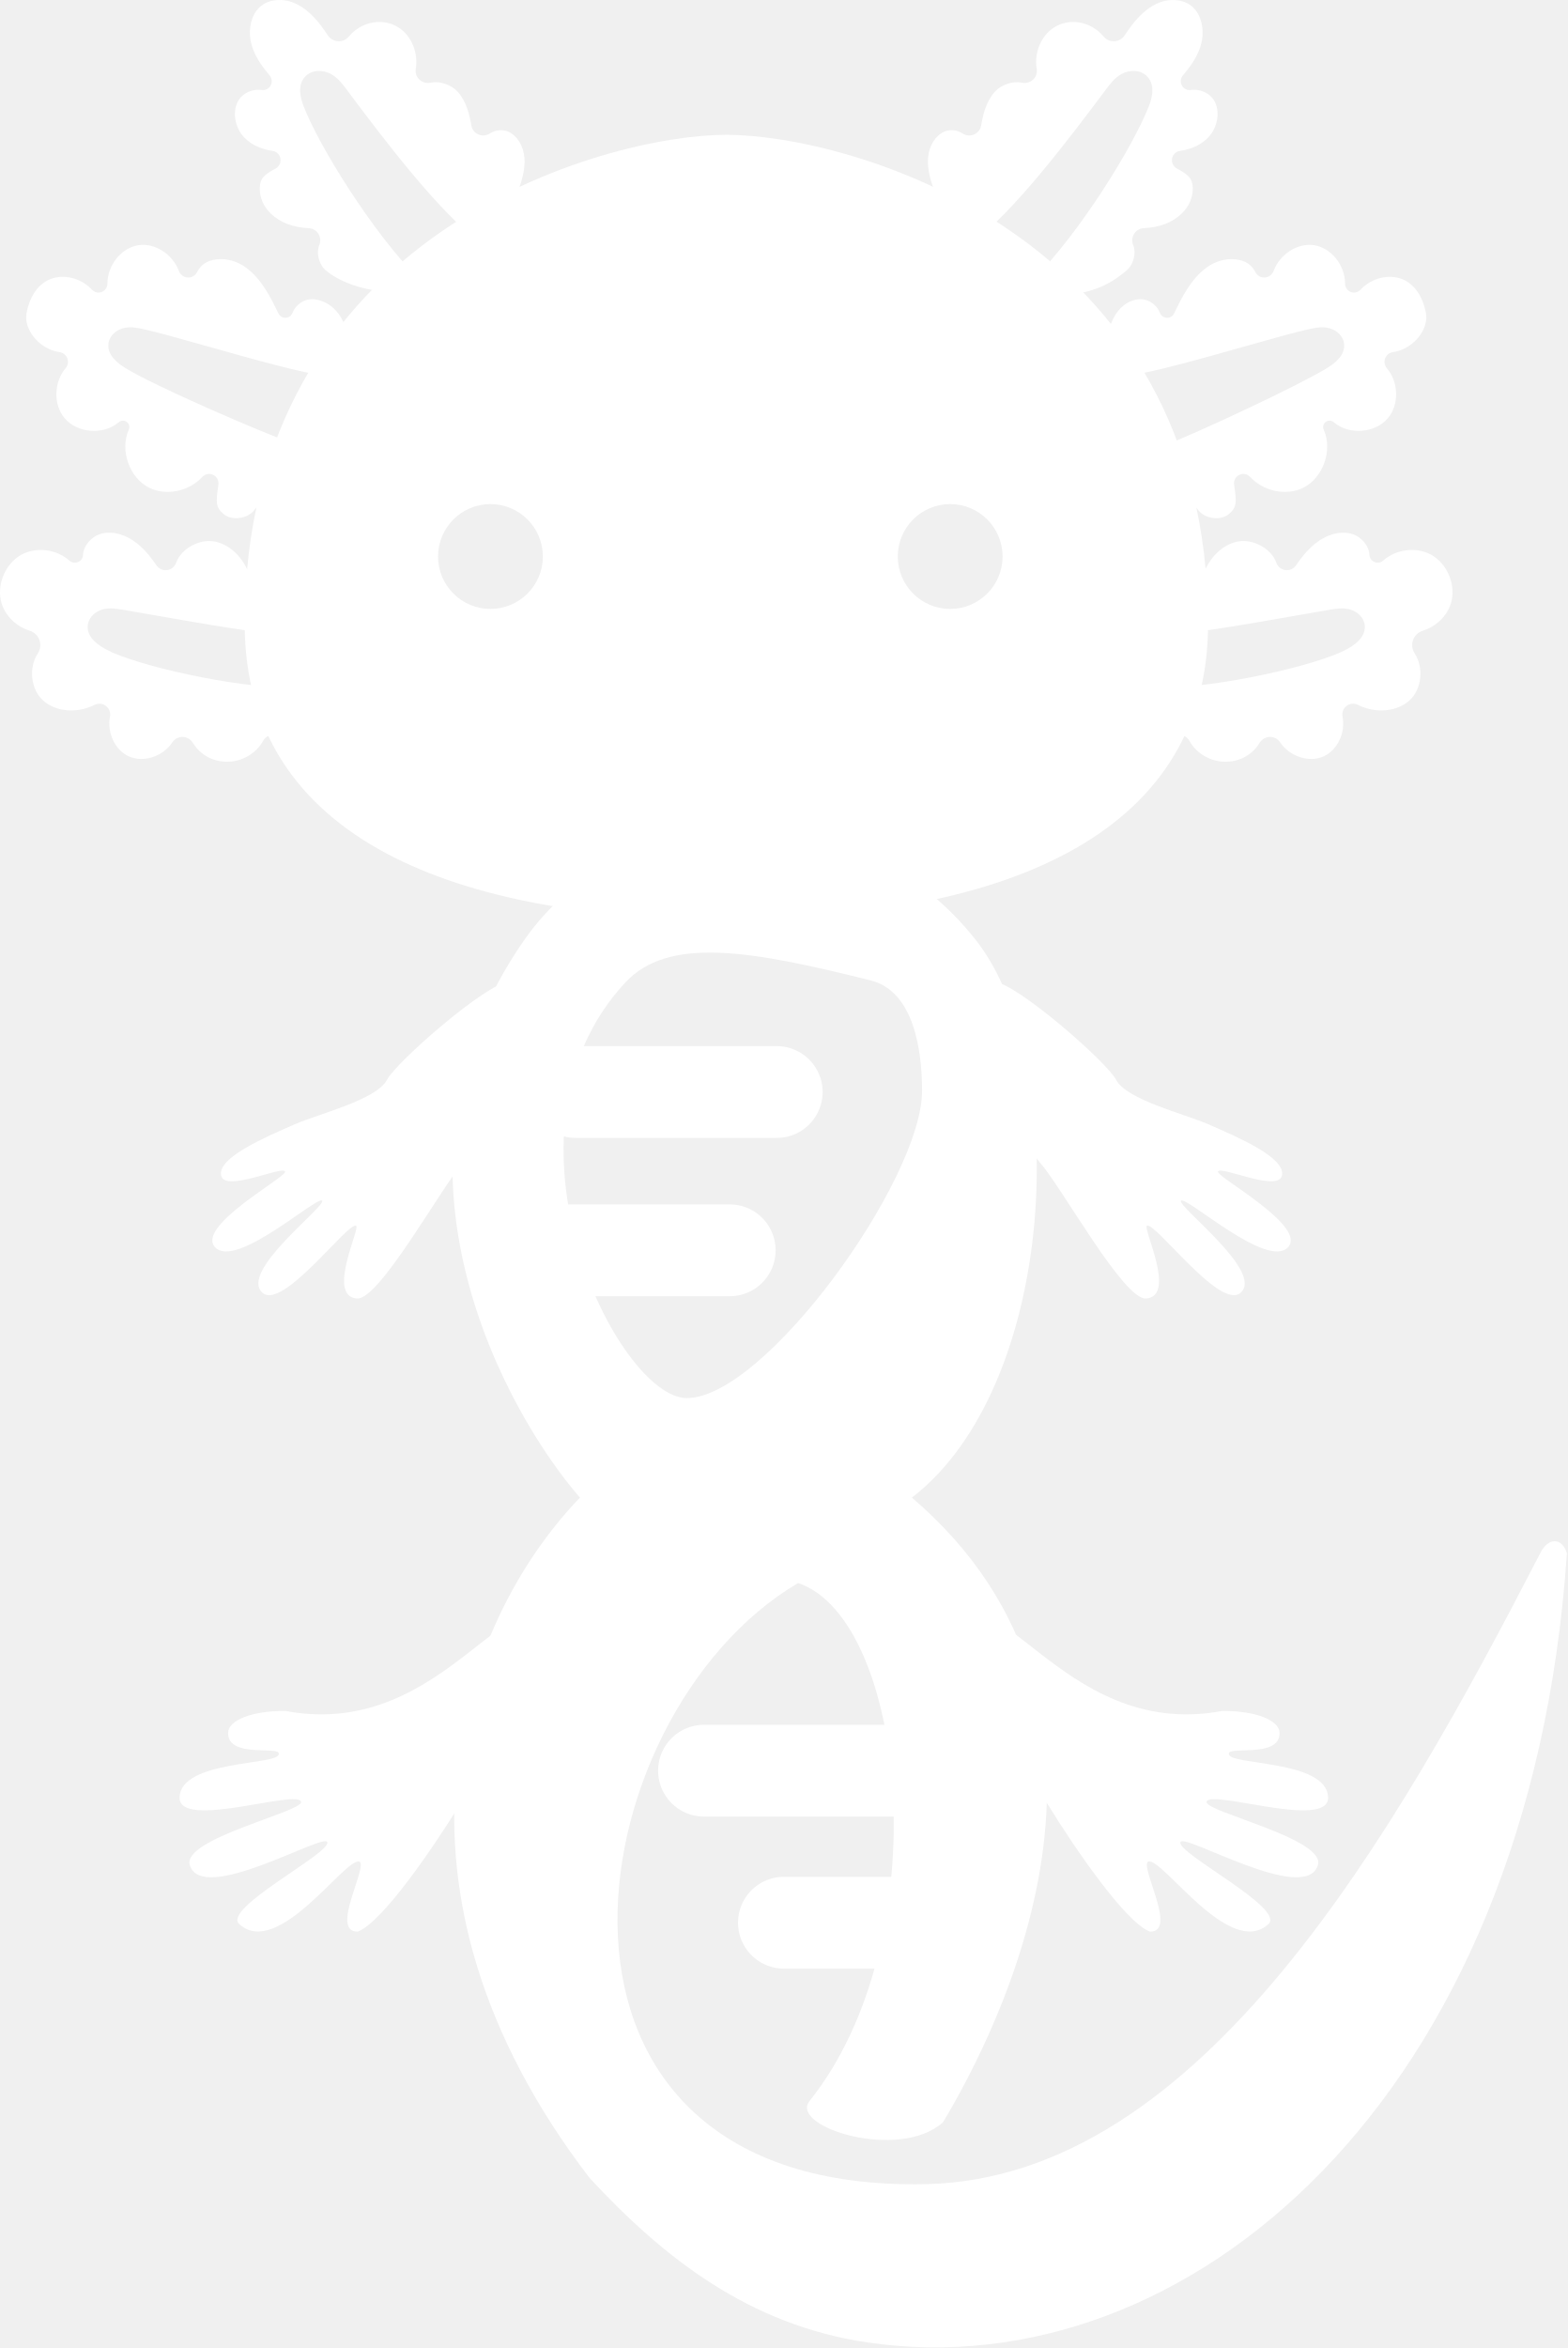
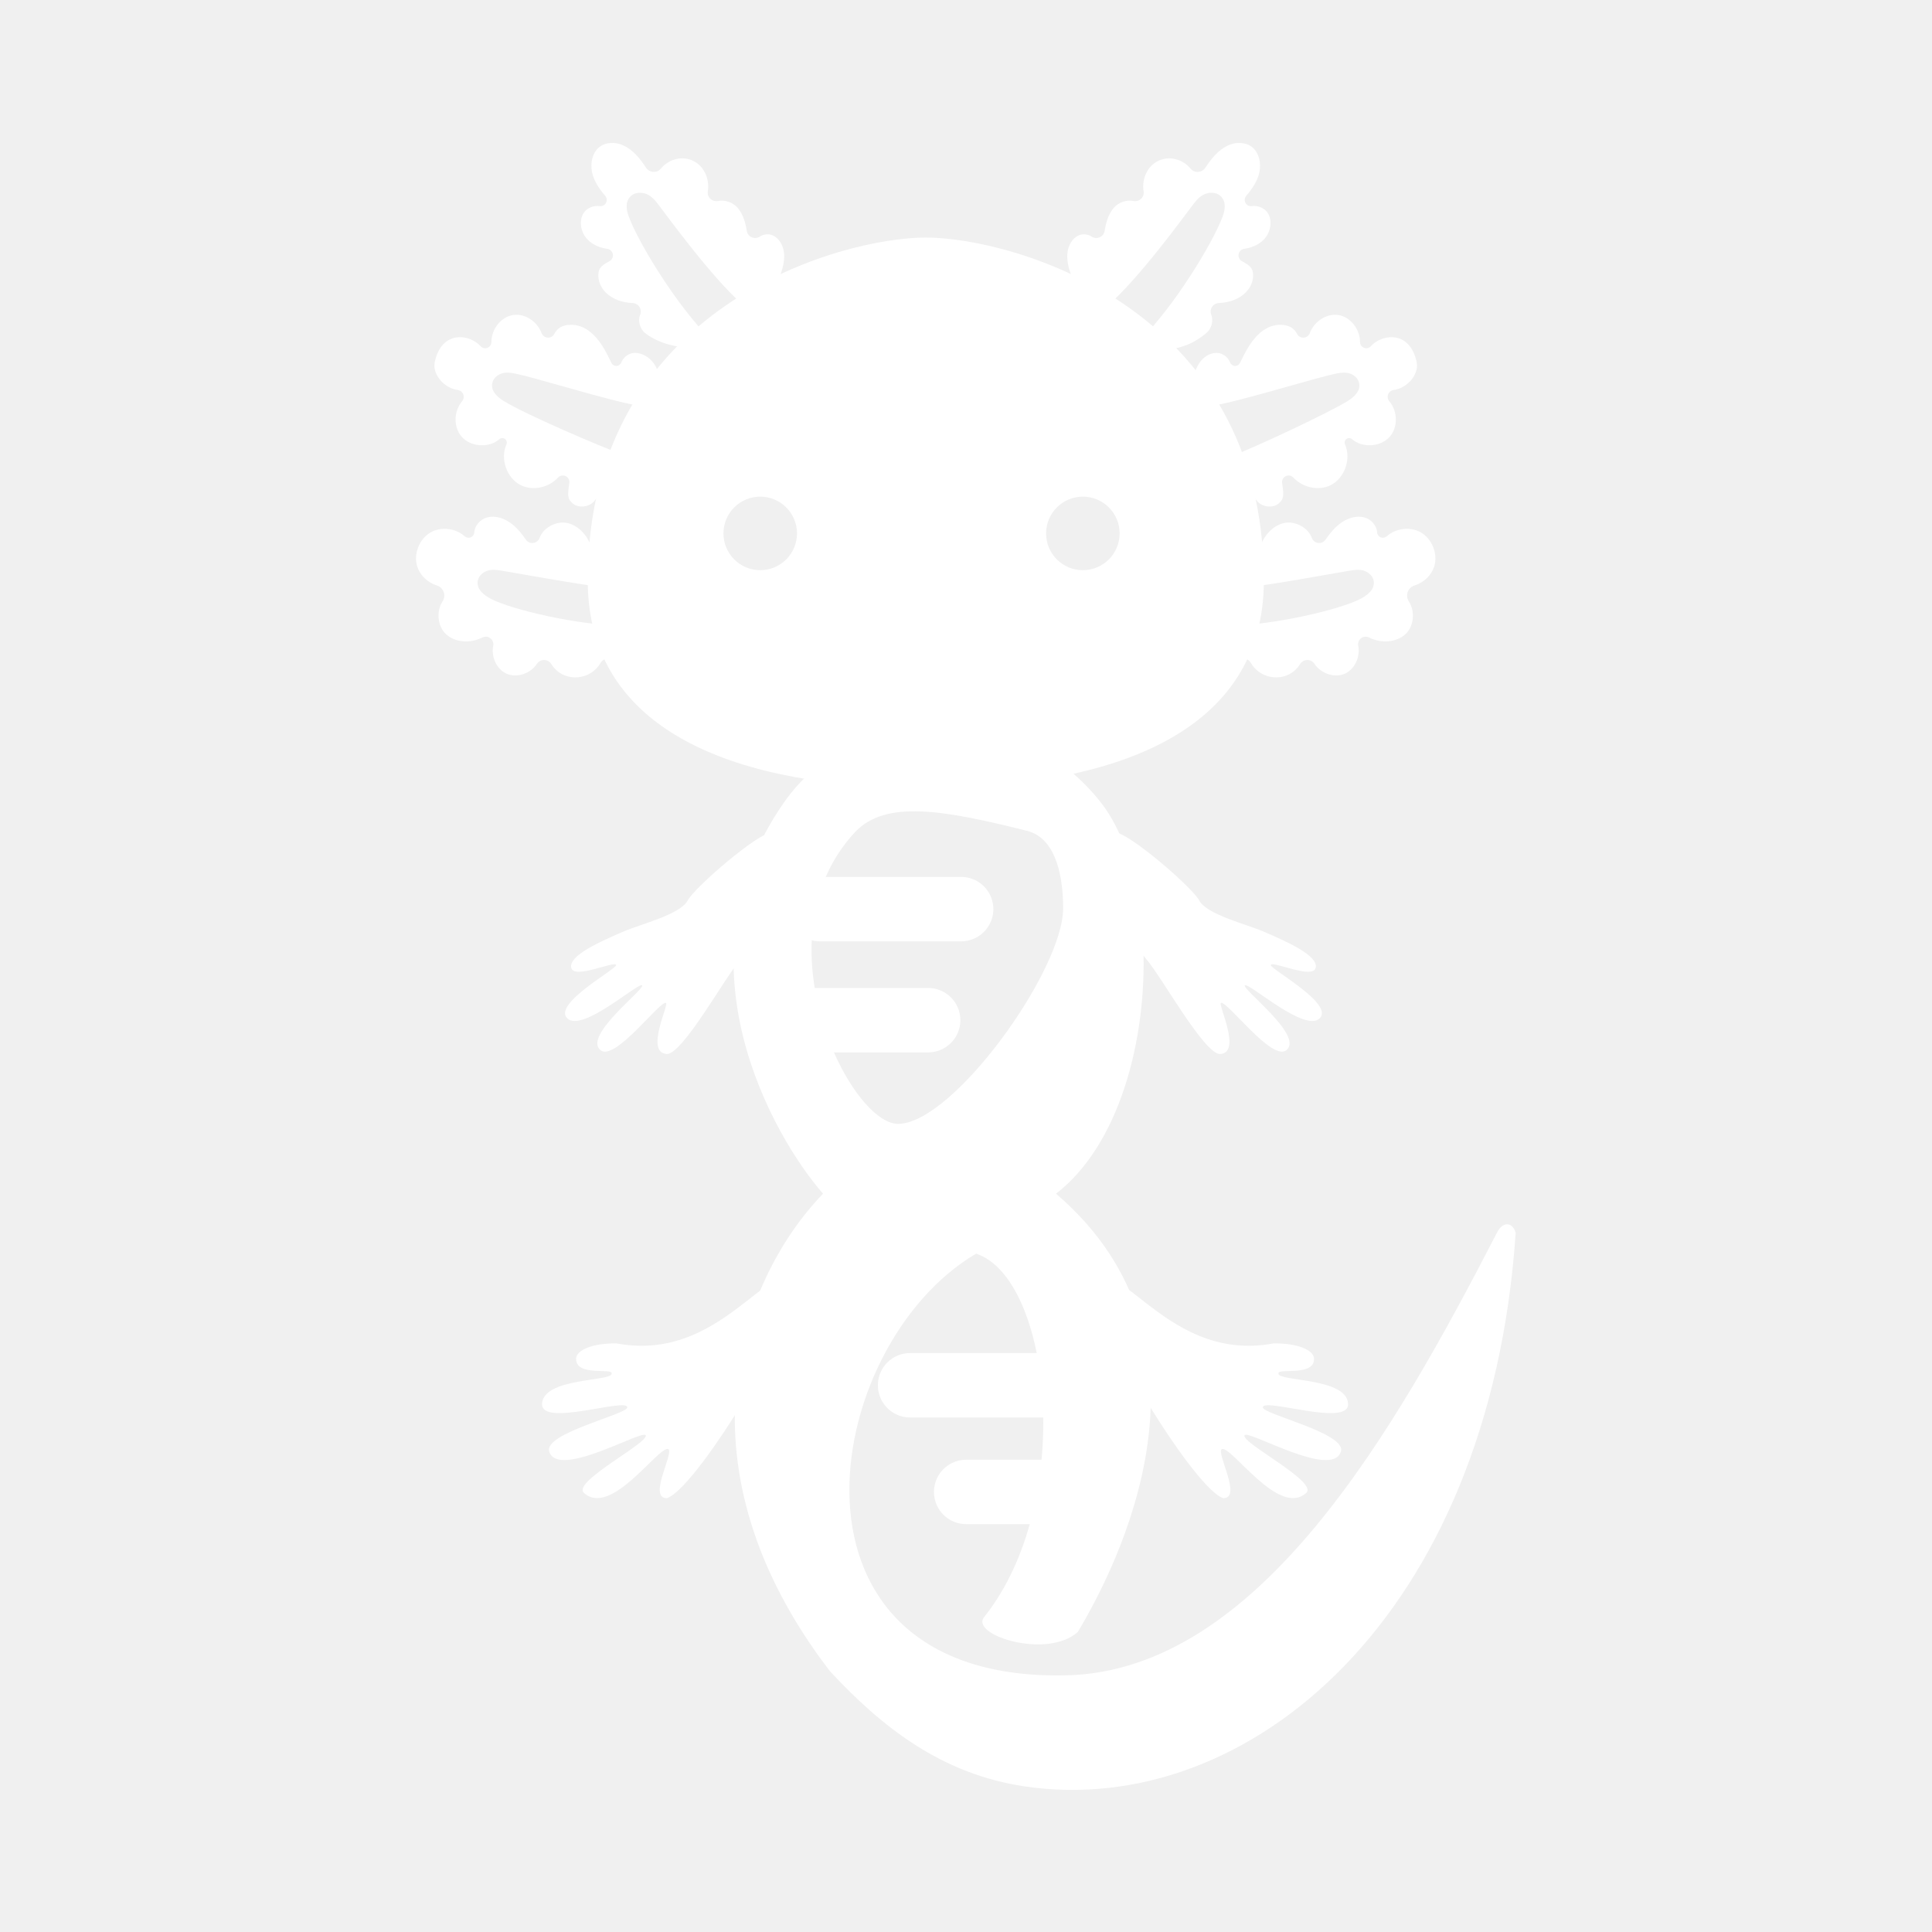
- <svg xmlns="http://www.w3.org/2000/svg" width="854" height="1279" viewBox="0 0 854 1279" fill="none">
-   <path d="M281.97 104.857C279.958 110.124 278.873 116.03 277.818 121.745C277.626 122.797 277.435 123.884 277.211 124.904C271.973 127.076 266.832 129.405 261.819 131.928C240.454 117.529 206.795 72.707 190.604 51.095L188.912 48.828C186.676 45.86 184.185 42.508 180.544 40.432C176.297 38.006 170.007 37.686 166.237 41.772C161.287 47.072 164.449 55.245 165.47 57.926C173.615 79.188 203.121 126.977 228.318 152.038C224.996 154.369 221.772 156.826 218.609 159.348C195.776 159.189 183.321 151.942 177.861 147.601C173.9 144.44 172.111 138.024 173.964 133.586C174.826 131.512 174.634 129.179 173.452 127.329C172.302 125.508 170.387 124.39 168.215 124.295C159.561 123.88 152.598 121.198 147.521 116.314C143.466 112.418 141.294 107.184 141.549 102.012C141.804 97.126 143.911 95.179 150.172 91.795C152.151 90.71 153.204 88.54 152.789 86.337C152.406 84.167 150.65 82.474 148.447 82.187C144.007 81.547 137.748 79.761 133.022 74.812C127.657 69.13 126.41 60.127 130.147 54.348C132.607 50.549 137.812 48.315 142.57 49.017C144.55 49.305 146.467 48.347 147.457 46.591C148.447 44.803 148.222 42.6 146.882 41.035C141.899 35.225 138.834 30.117 137.237 24.979C135.129 18.113 136.152 10.549 139.855 5.696C142.889 1.737 147.36 -0.177 153.204 0.013C155.664 0.077 158.217 0.683 160.581 1.737C168.757 5.376 174.249 12.593 178.561 19.2C179.838 21.117 181.946 22.329 184.213 22.457C186.449 22.584 188.588 21.69 190.025 19.965C197.02 11.569 208.771 9.462 217.361 15.115C224.229 19.584 227.996 28.809 226.559 37.493C226.207 39.663 226.877 41.804 228.474 43.303C230.104 44.868 232.404 45.505 234.639 45.027C239.684 43.973 245.943 46.114 249.488 50.104C254.183 55.371 255.875 62.618 256.834 68.332C257.184 70.501 258.622 72.353 260.634 73.215C262.709 74.141 265.104 73.918 267.021 72.64C269.928 70.726 273.95 70.374 277.016 71.747C281.806 73.918 285.222 79.504 285.766 85.951C286.281 92.534 284.142 99.206 281.97 104.857ZM190.189 186.933C185.366 192.679 181.087 198.554 177.32 204.523H177.254C166.972 203.886 137.017 195.424 112.937 188.625C98.183 184.475 85.44 180.868 78.192 179.303C75.222 178.664 71.837 177.931 68.355 178.505C64.586 179.112 60.308 181.762 59.253 186.263C58.104 191.274 61.106 196.064 68.195 200.405C84.546 210.493 141.135 234.915 161.159 242.226C160.105 246.822 159.401 251.42 159.051 255.986C158.859 261.606 158.891 268.308 159.179 275.971C159.338 280.312 159.689 284.653 160.169 288.836C158.124 289.058 156.241 288.708 154.484 287.718C151.579 286.091 149.247 282.675 148.416 278.812C148.002 276.992 146.564 275.62 144.68 275.236C142.412 274.789 139.92 275.811 138.644 277.695C137.112 279.962 134.046 281.653 130.66 282.131C127.275 282.61 124.114 281.876 121.942 280.089C117.408 276.353 117.6 273.672 119.005 264C119.325 261.765 118.174 259.626 116.162 258.667C114.15 257.71 111.755 258.157 110.223 259.817C102.91 267.701 90.519 270.256 81.386 265.723C70.496 260.359 65.162 245.259 70.176 234.053C70.847 232.553 70.399 230.829 69.091 229.839C67.781 228.849 65.962 228.914 64.716 229.999C60.757 233.415 55.136 235.107 49.324 234.628C43.672 234.213 38.562 231.722 35.271 227.86C29.012 220.518 29.237 208.26 35.752 200.565C37.029 199.096 37.379 197.021 36.678 195.202C35.974 193.35 34.345 192.073 32.397 191.786C23.776 190.574 16.048 183.453 14.451 175.249C14.131 173.462 14.226 171.386 14.768 169.056C16.971 159.607 22.178 153.317 29.363 151.401C36.453 149.517 44.788 152.104 50.121 157.786C51.493 159.287 53.601 159.765 55.453 159.031C57.306 158.296 58.519 156.509 58.519 154.498C58.583 144.346 66.151 134.96 75.443 133.555C84.353 132.215 94.03 138.377 97.48 147.603C98.212 149.614 100.098 151.019 102.237 151.147C104.41 151.306 106.357 150.188 107.347 148.273C109.517 144.122 112.744 141.983 117.79 141.313C123.154 140.61 128.934 142.143 133.694 145.527C142.571 151.88 147.425 161.903 151.704 170.748C152.44 172.247 153.973 173.174 155.634 173.109C157.294 173.045 158.795 171.992 159.371 170.428C161.031 166.117 165.47 162.956 169.941 162.956C171.732 162.957 187.155 163.565 190.189 186.933ZM47.917 340.009C47.056 345.117 50.312 349.715 57.626 353.674C73.977 362.548 127.565 374.489 157.169 374.489H158.478C157.521 384.417 156.914 394.408 157.296 404.274C155.859 403.827 154.519 403.06 153.369 402.007C151.899 400.667 149.92 400.06 147.939 400.38C145.992 400.699 144.332 401.849 143.342 403.541L143.149 403.923C139.542 410.085 133.027 414.172 125.713 414.842C118.463 415.479 111.661 412.765 107.094 407.403C106.359 406.508 105.689 405.583 105.082 404.656C103.9 402.678 101.825 401.464 99.557 401.433C97.29 401.368 95.182 402.487 93.872 404.401C88.731 412.128 78.129 415.544 70.271 412.031C62.734 408.71 58.2 399.166 59.925 390.354C60.372 388.152 59.51 385.918 57.722 384.544C55.934 383.172 53.538 382.948 51.494 383.969C41.849 388.791 30.29 387.768 23.392 381.48C16.78 375.478 15.473 363.763 20.582 355.94C22.052 353.738 22.369 351.055 21.477 348.63C20.614 346.204 18.698 344.384 16.239 343.586C8.959 341.32 3.114 335.669 0.942 328.87C-2.155 319.101 2.635 307.098 11.641 302.182C19.721 297.744 30.738 299.085 37.795 305.374C39.105 306.523 40.925 306.843 42.522 306.139C44.119 305.502 45.172 304 45.237 302.276C45.492 297.136 49.964 292.028 55.424 290.655C61.491 289.123 68.805 291.197 74.969 296.242C79.408 299.818 82.825 304.415 85.316 308.023C86.625 309.874 88.796 310.832 91.031 310.544C93.299 310.257 95.183 308.725 95.981 306.523C98.856 298.606 109.139 293.146 117.568 295.094C126.286 297.074 133.792 305.086 136.665 315.461C137.24 317.474 138.743 319.005 140.72 319.58C142.733 320.155 144.873 319.677 146.406 318.303C149.886 315.207 158.22 312.333 162.883 312.94C163.426 323.954 162.66 335.191 161.511 346.365C145.129 345.853 109.168 339.502 84.898 335.255C77.361 333.915 70.974 332.796 66.471 332.063C63.439 331.584 60.021 331.041 56.604 331.775C52.836 332.603 48.716 335.476 47.917 340.009ZM638.655 86.339C638.239 88.543 639.292 90.713 641.272 91.797C647.532 95.181 649.64 97.128 649.894 102.014C650.149 107.186 647.979 112.42 643.89 116.316C638.845 121.199 631.883 123.883 623.229 124.297C621.057 124.392 619.141 125.51 617.991 127.331C616.809 129.182 616.618 131.514 617.479 133.588C619.3 138.026 617.512 144.442 613.552 147.603C607.453 152.518 597.233 160.66 575.581 160.915H575.421C571.493 157.691 567.534 154.72 563.286 151.881C588.451 126.788 617.799 79.126 625.941 57.927C626.996 55.246 630.126 47.073 625.209 41.773C621.408 37.688 615.149 38.007 610.901 40.433C607.262 42.508 604.739 45.861 602.535 48.829L600.842 51.096C584.587 72.772 550.769 117.85 529.405 132.088C529.277 132.185 529.149 132.28 529.021 132.408C524.295 130.173 519.44 128.067 514.459 126.087C514.171 124.683 513.884 123.214 513.628 121.746C512.574 116.031 511.489 110.125 509.477 104.858C507.304 99.207 505.134 92.535 505.677 85.957C506.219 79.51 509.636 73.923 514.426 71.752C517.492 70.379 521.516 70.731 524.391 72.646C526.308 73.924 528.703 74.148 530.778 73.221C532.822 72.359 534.227 70.507 534.611 68.338C535.568 62.623 537.261 55.376 541.955 50.109C545.5 46.119 551.76 43.979 556.804 45.033C559.04 45.512 561.34 44.874 562.969 43.309C564.534 41.809 565.236 39.669 564.886 37.499C563.416 28.815 567.218 19.59 574.083 15.12C582.673 9.469 594.425 11.576 601.419 19.971C602.857 21.695 604.964 22.59 607.231 22.462C609.498 22.335 611.606 21.122 612.853 19.206C617.195 12.599 622.69 5.383 630.832 1.743C633.227 0.689 635.781 0.083 638.241 0.018C644.054 -0.171 648.556 1.743 651.559 5.702C655.296 10.555 656.316 18.119 654.208 24.984C652.611 30.124 649.546 35.232 644.564 41.041C643.223 42.606 642.999 44.809 643.99 46.597C644.98 48.351 646.864 49.311 648.875 49.023C653.601 48.321 658.839 50.555 661.297 54.353C665.034 60.131 663.757 69.135 658.39 74.818C653.696 79.766 647.438 81.553 642.998 82.192C640.794 82.477 639.037 84.17 638.655 86.339ZM776.964 175.248C775.4 183.452 767.672 190.573 759.018 191.785C757.101 192.072 755.44 193.349 754.737 195.201C754.067 197.02 754.42 199.096 755.663 200.564C762.211 208.259 762.433 220.517 756.175 227.859C752.885 231.722 747.743 234.212 742.091 234.627C736.311 235.106 730.691 233.414 726.729 229.997C725.452 228.913 723.664 228.848 722.355 229.838C721.045 230.828 720.598 232.552 721.268 234.051C726.283 245.258 720.917 260.357 710.059 265.722C700.927 270.255 688.534 267.7 681.22 259.816C679.688 258.156 677.293 257.709 675.281 258.666C673.269 259.624 672.12 261.763 672.438 263.999C673.843 273.672 674.004 276.352 669.501 280.088C667.331 281.875 664.136 282.609 660.783 282.13C657.398 281.651 654.333 279.961 652.799 277.694C651.489 275.809 649.032 274.788 646.764 275.234C644.847 275.617 643.41 276.991 643.027 278.81C642.164 282.673 639.834 286.09 636.928 287.717C635.17 288.74 633.223 289.09 631.115 288.802C631.403 285.865 631.657 282.929 631.913 280.056L632.265 276.129C633.192 265.595 632.36 254.293 630.668 244.174C651.905 236.193 708.046 209.759 723.247 200.405C730.337 196.064 733.339 191.275 732.19 186.263C731.135 181.762 726.855 179.111 723.055 178.505C719.605 177.931 716.222 178.665 713.028 179.335C706.001 180.869 693.259 184.476 678.507 188.626C655.385 195.171 626.804 203.216 615.499 204.397C611.73 198.395 607.451 192.617 602.756 187.063C605.663 164.077 618.916 162.959 621.503 162.959C625.973 162.959 630.38 166.121 632.04 170.431C632.647 171.995 634.115 173.048 635.81 173.113C637.47 173.207 639.003 172.25 639.737 170.751C644.017 161.906 648.87 151.883 657.749 145.53C662.476 142.146 668.287 140.614 673.652 141.317C678.699 141.987 681.892 144.125 684.063 148.277C685.086 150.191 687.033 151.308 689.172 151.15C691.345 151.022 693.196 149.618 693.963 147.607C697.38 138.38 707.088 132.218 715.997 133.559C725.292 134.963 732.86 144.349 732.922 154.501C732.922 156.512 734.137 158.3 735.99 159.034C737.841 159.769 739.949 159.29 741.322 157.789C746.655 152.106 754.989 149.522 762.079 151.404C769.265 153.32 774.437 159.609 776.673 169.06C777.219 171.386 777.316 173.461 776.964 175.248ZM790.506 328.869C788.333 335.668 782.491 341.319 775.209 343.585C772.719 344.383 770.802 346.204 769.939 348.629C769.077 351.055 769.397 353.737 770.833 355.939C775.943 363.761 774.666 375.477 768.055 381.479C761.158 387.767 749.597 388.789 739.953 383.968C737.909 382.947 735.514 383.171 733.694 384.543C731.939 385.916 731.076 388.119 731.522 390.353C733.246 399.165 728.68 408.709 721.175 412.03C713.319 415.542 702.716 412.127 697.544 404.4C696.266 402.486 694.189 401.368 691.858 401.432C689.624 401.463 687.547 402.677 686.334 404.655C685.76 405.581 685.089 406.54 684.354 407.402C679.756 412.764 672.987 415.478 665.737 414.841C658.424 414.171 651.876 410.083 648.299 403.89L648.077 403.54C647.119 401.847 645.459 400.698 643.479 400.379C641.498 400.059 639.551 400.666 638.082 402.006C636.932 403.06 635.559 403.826 634.121 404.273C634.537 394.407 633.898 384.416 632.941 374.487H634.282C663.886 374.487 717.441 362.547 733.823 353.673C741.136 349.714 744.393 345.116 743.532 340.008C742.734 335.475 738.581 332.602 734.845 331.771C731.397 331.039 727.979 331.581 724.785 332.091C720.473 332.794 714.056 333.911 706.551 335.252C682.279 339.53 646.321 345.883 629.938 346.362C628.789 335.189 628.023 323.951 628.566 312.937C633.228 312.331 641.563 315.205 645.011 318.301C646.578 319.674 648.685 320.153 650.697 319.578C652.708 319.002 654.209 317.471 654.785 315.459C657.659 305.083 665.164 297.072 673.849 295.092C682.313 293.145 692.595 298.604 695.471 306.521C696.236 308.723 698.153 310.256 700.42 310.542C702.656 310.83 704.827 309.872 706.104 308.021C708.596 304.412 712.045 299.816 716.452 296.24C722.647 291.196 729.961 289.121 736.028 290.653C741.488 292.025 745.96 297.134 746.183 302.273C746.278 303.998 747.333 305.498 748.896 306.137C750.527 306.839 752.347 306.52 753.657 305.372C760.714 299.082 771.732 297.742 779.811 302.18C788.812 307.097 793.602 319.1 790.506 328.869Z" fill="white" />
-   <path d="M285.506 512.264C341.141 432.436 467.075 429.448 531.87 512.264C583.839 578.686 576.223 754.735 496.873 815.78C634.089 933.173 542.959 1107.34 513.853 1156.01C490.013 1177.52 429.88 1158.49 441.087 1144.48C511.794 1056.12 493.755 881.948 434.849 862.311C312.534 934.455 272.064 1195.06 504.844 1189.73C654.187 1186.32 759.87 999.768 839.22 846.089C843.378 837.551 851.001 837.124 853.773 846.089C833.676 1144.48 645.871 1301.58 472.619 1275.96C408.169 1266.44 361.618 1229.96 321.196 1186.32C200.614 1028.8 249.47 884.936 315.999 815.781C277.537 771.811 199.227 636.061 285.506 512.264ZM474.351 534.035C409.555 517.84 364.299 509.703 340.601 535.317C264.371 617.706 336.79 761.566 374.212 761.566C416.833 761.565 502.417 642.523 502.418 594.227C502.418 572.882 498.261 540.012 474.351 534.035Z" fill="white" />
-   <line x1="313.575" y1="594.839" x2="423.231" y2="594.839" stroke="white" stroke-width="50" stroke-linecap="round" />
-   <line x1="296.5" y1="681.07" x2="397.618" y2="681.07" stroke="white" stroke-width="50" stroke-linecap="round" />
-   <line x1="25" y1="-25" x2="155.146" y2="-25" transform="matrix(-1 0 0 1 538.73 989.523)" stroke="white" stroke-width="50" stroke-linecap="round" />
-   <line x1="25" y1="-25" x2="126.118" y2="-25" transform="matrix(-1 0 0 1 553.245 1072.34)" stroke="white" stroke-width="50" stroke-linecap="round" />
-   <path d="M395.79 500.738C250.833 500.738 133.321 458.275 133.32 339.667C133.32 126.053 330.541 73.425 395.79 73.424C461.039 73.424 658.26 126.052 658.26 339.667C658.259 458.275 540.748 500.738 395.79 500.738ZM517.733 331.692C533.502 331.692 546.285 318.908 546.285 303.14C546.285 287.371 533.502 274.589 517.733 274.588C501.965 274.589 489.182 287.372 489.182 303.14C489.182 318.908 501.965 331.692 517.733 331.692ZM267.239 331.692C283.008 331.692 295.791 318.908 295.791 303.14C295.791 287.371 283.008 274.589 267.239 274.588C251.471 274.589 238.688 287.372 238.688 303.14C238.688 318.908 251.471 331.691 267.239 331.692Z" fill="white" />
-   <path d="M566.835 633.503C558.707 624.314 541.047 585.791 517.199 567.661C517.735 561.076 531.366 534.843 541.974 534.993C553.358 535.153 602.918 578.225 608.142 588.193C613.842 599.069 645.169 606.688 658.067 612.289C675.572 619.891 700.447 630.693 698.519 640.274C696.592 649.855 664.238 634.445 663.644 638.264C663.163 641.355 713.163 668.374 701.574 679.648C689.985 690.921 646.891 651.824 643.496 653.974C641.06 656.992 689.246 692.865 675.887 704.275C664.793 713.752 629.53 665.654 624.974 667.672C622.391 668.815 641.302 706.016 624.489 707.32C612.332 708.263 578.545 646.741 566.835 633.503Z" fill="white" />
-   <path d="M252.17 633.503C260.298 624.314 277.958 585.791 301.806 567.661C301.27 561.076 287.639 534.843 277.031 534.993C265.647 535.153 216.087 578.225 210.862 588.193C205.163 599.069 173.836 606.688 160.938 612.289C143.433 619.891 118.558 630.693 120.485 640.274C122.413 649.855 154.767 634.445 155.361 638.264C155.842 641.355 105.842 668.374 117.431 679.648C129.02 690.921 172.114 651.824 175.509 653.974C177.945 656.992 129.759 692.865 143.118 704.275C154.212 713.752 189.475 665.654 194.031 667.672C196.613 668.815 177.703 706.016 194.516 707.32C206.673 708.263 240.46 646.741 252.17 633.503Z" fill="white" />
-   <path d="M195.774 1013.99C200.898 1016.23 179.493 1052.56 194.941 1052.18C208.57 1047.06 237.142 1004.76 249.724 984.252C261.91 963.344 320.022 923.391 305.242 892.811C281.591 843.875 245.26 948.762 155.78 932.028C137.283 931.743 124.433 937.115 124.286 943.867C123.973 958.19 153.385 950.633 151.885 955.54C151.552 961.697 98.499 958.566 97.853 979.047C97.284 997.103 163.379 974.05 164.05 981.61C164.529 987.009 99.015 1001.59 103.415 1015.95C110.101 1037.78 176.191 998.348 178.298 1003.4C180.755 1009.29 120.808 1039.49 130.369 1048.11C151.51 1067.17 187.858 1012.02 195.774 1013.99Z" fill="white" />
-   <path d="M625.731 1013.99C620.607 1016.23 642.011 1052.56 626.564 1052.18C612.935 1047.06 584.363 1004.76 571.781 984.252C559.595 963.344 501.483 923.391 516.262 892.811C539.914 843.875 576.244 948.762 665.725 932.028C684.222 931.743 697.072 937.115 697.219 943.867C697.531 958.19 668.12 950.633 669.62 955.54C669.953 961.697 723.006 958.566 723.652 979.047C724.221 997.103 658.126 974.05 657.455 981.61C656.976 987.009 722.49 1001.59 718.09 1015.95C711.403 1037.78 645.314 998.348 643.207 1003.4C640.749 1009.29 700.697 1039.49 691.136 1048.11C669.995 1067.17 633.647 1012.02 625.731 1013.99Z" fill="white" />
+ <svg xmlns="http://www.w3.org/2000/svg" width="1500" height="1500" viewBox="0 0 1500 1500" fill="none">
+   <path d="M604.97 215.857C602.958 221.124 601.873 227.03 600.818 232.745C600.626 233.797 600.435 234.884 600.211 235.904C594.973 238.076 589.832 240.405 584.819 242.928C563.454 228.529 529.795 183.707 513.604 162.095L511.912 159.828C509.676 156.86 507.185 153.508 503.544 151.432C499.297 149.006 493.007 148.686 489.237 152.772C484.287 158.072 487.449 166.245 488.47 168.926C496.615 190.188 526.121 237.977 551.318 263.038C547.996 265.369 544.772 267.826 541.609 270.348C518.776 270.189 506.321 262.942 500.861 258.601C496.9 255.44 495.111 249.024 496.964 244.586C497.826 242.512 497.634 240.179 496.452 238.329C495.302 236.508 493.387 235.39 491.215 235.295C482.561 234.88 475.598 232.198 470.521 227.314C466.466 223.418 464.294 218.184 464.549 213.012C464.804 208.126 466.911 206.179 473.172 202.795C475.151 201.71 476.204 199.54 475.789 197.337C475.406 195.167 473.65 193.474 471.447 193.187C467.007 192.547 460.748 190.761 456.022 185.812C450.657 180.13 449.41 171.127 453.147 165.348C455.607 161.549 460.812 159.315 465.57 160.017C467.55 160.305 469.467 159.347 470.457 157.591C471.447 155.804 471.222 153.6 469.882 152.035C464.899 146.226 461.834 141.117 460.237 135.979C458.129 129.114 459.152 121.549 462.855 116.696C465.889 112.737 470.36 110.823 476.204 111.013C478.664 111.077 481.217 111.683 483.581 112.737C491.757 116.376 497.249 123.593 501.561 130.2C502.838 132.117 504.946 133.329 507.213 133.457C509.449 133.584 511.588 132.69 513.025 130.965C520.02 122.569 531.771 120.462 540.361 126.115C547.229 130.583 550.996 139.809 549.559 148.493C549.207 150.663 549.877 152.804 551.474 154.303C553.104 155.868 555.404 156.505 557.639 156.027C562.684 154.973 568.943 157.114 572.488 161.104C577.183 166.371 578.875 173.618 579.834 179.332C580.184 181.501 581.622 183.353 583.634 184.215C585.709 185.141 588.104 184.918 590.021 183.64C592.928 181.726 596.95 181.374 600.016 182.747C604.806 184.918 608.222 190.504 608.766 196.951C609.281 203.534 607.142 210.206 604.97 215.857ZM513.189 297.933C508.366 303.679 504.087 309.554 500.32 315.523H500.254C489.972 314.886 460.017 306.424 435.937 299.625C421.183 295.475 408.44 291.868 401.192 290.303C398.222 289.664 394.837 288.931 391.355 289.505C387.586 290.112 383.308 292.762 382.253 297.263C381.104 302.274 384.106 307.064 391.195 311.405C407.546 321.493 464.135 345.915 484.159 353.226C483.105 357.822 482.401 362.42 482.051 366.986C481.859 372.606 481.891 379.308 482.179 386.971C482.338 391.312 482.689 395.653 483.169 399.836C481.124 400.058 479.241 399.708 477.484 398.718C474.579 397.091 472.247 393.675 471.416 389.812C471.002 387.992 469.564 386.62 467.68 386.236C465.412 385.789 462.92 386.811 461.644 388.695C460.112 390.962 457.046 392.653 453.66 393.131C450.275 393.61 447.114 392.876 444.942 391.089C440.408 387.353 440.6 384.672 442.005 375C442.325 372.765 441.174 370.626 439.162 369.667C437.15 368.71 434.755 369.157 433.223 370.817C425.91 378.701 413.519 381.256 404.386 376.723C393.496 371.359 388.162 356.259 393.176 345.053C393.846 343.553 393.399 341.829 392.091 340.839C390.781 339.849 388.961 339.914 387.716 340.999C383.757 344.415 378.136 346.107 372.324 345.628C366.672 345.213 361.562 342.722 358.271 338.86C352.012 331.518 352.237 319.26 358.752 311.565C360.029 310.096 360.379 308.021 359.677 306.202C358.974 304.35 357.345 303.073 355.397 302.786C346.775 301.574 339.048 294.453 337.451 286.249C337.131 284.462 337.226 282.386 337.768 280.056C339.971 270.607 345.178 264.317 352.364 262.401C359.453 260.517 367.788 263.104 373.121 268.786C374.493 270.287 376.601 270.765 378.453 270.031C380.306 269.296 381.519 267.509 381.519 265.498C381.583 255.346 389.151 245.96 398.443 244.555C407.353 243.215 417.03 249.377 420.48 258.603C421.212 260.614 423.098 262.019 425.237 262.147C427.41 262.306 429.357 261.188 430.347 259.273C432.517 255.122 435.744 252.983 440.79 252.313C446.154 251.61 451.934 253.143 456.694 256.527C465.571 262.88 470.425 272.903 474.704 281.748C475.44 283.247 476.973 284.174 478.634 284.109C480.294 284.045 481.795 282.992 482.371 281.428C484.031 277.117 488.47 273.956 492.941 273.956C494.732 273.957 510.155 274.565 513.189 297.933ZM370.917 451.009C370.056 456.117 373.312 460.715 380.626 464.674C396.977 473.548 450.565 485.489 480.169 485.489H481.478C480.521 495.417 479.914 505.408 480.296 515.274C478.859 514.827 477.519 514.06 476.369 513.007C474.899 511.667 472.92 511.06 470.939 511.38C468.992 511.699 467.332 512.849 466.342 514.541L466.149 514.923C462.542 521.085 456.027 525.172 448.713 525.842C441.463 526.479 434.661 523.765 430.094 518.403C429.359 517.508 428.689 516.583 428.082 515.656C426.9 513.678 424.825 512.464 422.557 512.433C420.29 512.368 418.182 513.487 416.872 515.401C411.731 523.128 401.129 526.544 393.271 523.031C385.735 519.71 381.2 510.166 382.925 501.354C383.372 499.152 382.51 496.918 380.722 495.544C378.934 494.172 376.538 493.948 374.494 494.969C364.85 499.791 353.29 498.768 346.392 492.48C339.78 486.478 338.473 474.763 343.583 466.94C345.052 464.738 345.369 462.055 344.477 459.63C343.614 457.204 341.698 455.384 339.239 454.586C331.959 452.32 326.114 446.669 323.942 439.87C320.845 430.101 325.635 418.098 334.641 413.182C342.721 408.744 353.738 410.085 360.795 416.374C362.105 417.523 363.925 417.843 365.522 417.139C367.119 416.502 368.173 415 368.237 413.276C368.492 408.136 372.964 403.028 378.424 401.655C384.491 400.123 391.805 402.197 397.969 407.242C402.408 410.818 405.825 415.415 408.316 419.023C409.625 420.874 411.796 421.832 414.031 421.544C416.299 421.257 418.183 419.725 418.981 417.523C421.856 409.606 432.139 404.146 440.568 406.094C449.286 408.074 456.792 416.086 459.665 426.461C460.24 428.474 461.743 430.005 463.72 430.58C465.733 431.155 467.873 430.677 469.406 429.303C472.886 426.207 481.22 423.333 485.883 423.94C486.426 434.954 485.66 446.191 484.511 457.365C468.129 456.853 432.168 450.502 407.898 446.255C400.361 444.915 393.974 443.796 389.471 443.063C386.439 442.584 383.021 442.041 379.604 442.775C375.836 443.603 371.716 446.476 370.917 451.009ZM961.655 197.339C961.239 199.543 962.292 201.713 964.272 202.797C970.532 206.181 972.64 208.128 972.894 213.014C973.149 218.186 970.979 223.42 966.89 227.316C961.845 232.199 954.883 234.883 946.229 235.297C944.057 235.392 942.141 236.51 940.991 238.331C939.809 240.182 939.618 242.514 940.479 244.588C942.3 249.026 940.512 255.442 936.552 258.603C930.453 263.518 920.233 271.66 898.581 271.915H898.421C894.493 268.691 890.534 265.72 886.286 262.881C911.451 237.788 940.799 190.126 948.941 168.927C949.996 166.246 953.126 158.073 948.209 152.773C944.408 148.688 938.149 149.007 933.901 151.433C930.262 153.508 927.739 156.861 925.535 159.829L923.842 162.096C907.587 183.773 873.769 228.85 852.405 243.088C852.277 243.185 852.149 243.28 852.021 243.408C847.295 241.173 842.44 239.067 837.459 237.087C837.171 235.683 836.884 234.214 836.628 232.746C835.574 227.031 834.489 221.125 832.477 215.858C830.304 210.207 828.134 203.535 828.677 196.957C829.219 190.51 832.636 184.923 837.426 182.752C840.492 181.379 844.516 181.731 847.391 183.646C849.308 184.924 851.703 185.148 853.778 184.221C855.822 183.359 857.227 181.507 857.611 179.338C858.568 173.623 860.261 166.376 864.955 161.109C868.5 157.119 874.76 154.979 879.804 156.033C882.04 156.512 884.34 155.874 885.969 154.309C887.534 152.809 888.236 150.669 887.886 148.499C886.416 139.815 890.218 130.59 897.083 126.12C905.673 120.469 917.425 122.576 924.419 130.971C925.857 132.695 927.964 133.59 930.231 133.462C932.498 133.335 934.606 132.122 935.853 130.206C940.195 123.599 945.69 116.383 953.832 112.743C956.227 111.689 958.781 111.083 961.241 111.018C967.054 110.829 971.556 112.743 974.559 116.702C978.296 121.555 979.316 129.119 977.208 135.984C975.611 141.124 972.546 146.232 967.564 152.041C966.223 153.606 965.999 155.809 966.99 157.597C967.98 159.351 969.864 160.311 971.875 160.022C976.601 159.321 981.839 161.555 984.297 165.353C988.034 171.131 986.757 180.135 981.39 185.818C976.696 190.766 970.438 192.553 965.998 193.192C963.794 193.477 962.037 195.17 961.655 197.339ZM1099.96 286.248C1098.4 294.452 1090.67 301.573 1082.02 302.785C1080.1 303.072 1078.44 304.349 1077.74 306.201C1077.07 308.02 1077.42 310.096 1078.66 311.564C1085.21 319.259 1085.43 331.517 1079.17 338.859C1075.88 342.722 1070.74 345.212 1065.09 345.627C1059.31 346.106 1053.69 344.414 1049.73 340.997C1048.45 339.913 1046.66 339.848 1045.36 340.838C1044.05 341.828 1043.6 343.552 1044.27 345.051C1049.28 356.258 1043.92 371.357 1033.06 376.722C1023.93 381.255 1011.53 378.7 1004.22 370.816C1002.69 369.156 1000.29 368.709 998.281 369.666C996.269 370.624 995.12 372.763 995.438 374.999C996.843 384.672 997.004 387.352 992.501 391.088C990.331 392.875 987.136 393.609 983.783 393.13C980.398 392.651 977.333 390.961 975.799 388.694C974.489 386.809 972.032 385.788 969.764 386.234C967.847 386.617 966.41 387.991 966.027 389.81C965.164 393.673 962.834 397.09 959.928 398.717C958.17 399.74 956.223 400.09 954.115 399.802C954.403 396.865 954.657 393.929 954.913 391.056L955.265 387.129C956.192 376.595 955.36 365.293 953.668 355.174C974.905 347.193 1031.05 320.759 1046.25 311.405C1053.34 307.064 1056.34 302.275 1055.19 297.263C1054.14 292.762 1049.85 290.111 1046.05 289.505C1042.61 288.931 1039.22 289.665 1036.03 290.335C1029 291.869 1016.26 295.476 1001.51 299.626C978.385 306.171 949.804 314.216 938.499 315.397C934.73 309.395 930.451 303.617 925.756 298.063C928.663 275.077 941.916 273.959 944.503 273.959C948.973 273.959 953.38 277.121 955.04 281.431C955.647 282.995 957.115 284.048 958.81 284.113C960.47 284.207 962.003 283.25 962.737 281.751C967.017 272.906 971.87 262.883 980.749 256.53C985.476 253.146 991.287 251.614 996.652 252.317C1001.7 252.987 1004.89 255.125 1007.06 259.277C1008.09 261.191 1010.03 262.308 1012.17 262.15C1014.35 262.022 1016.2 260.618 1016.96 258.607C1020.38 249.38 1030.09 243.218 1039 244.559C1048.29 245.963 1055.86 255.349 1055.92 265.501C1055.92 267.512 1057.14 269.3 1058.99 270.034C1060.84 270.769 1062.95 270.29 1064.32 268.789C1069.65 263.106 1077.99 260.522 1085.08 262.404C1092.26 264.32 1097.44 270.609 1099.67 280.06C1100.22 282.386 1100.32 284.461 1099.96 286.248ZM1113.51 439.869C1111.33 446.668 1105.49 452.319 1098.21 454.585C1095.72 455.383 1093.8 457.204 1092.94 459.629C1092.08 462.055 1092.4 464.737 1093.83 466.939C1098.94 474.761 1097.67 486.477 1091.06 492.479C1084.16 498.767 1072.6 499.789 1062.95 494.968C1060.91 493.947 1058.51 494.171 1056.69 495.543C1054.94 496.916 1054.08 499.119 1054.52 501.353C1056.25 510.165 1051.68 519.709 1044.18 523.03C1036.32 526.542 1025.72 523.127 1020.54 515.4C1019.27 513.486 1017.19 512.368 1014.86 512.432C1012.62 512.463 1010.55 513.677 1009.33 515.655C1008.76 516.581 1008.09 517.54 1007.35 518.402C1002.76 523.764 995.987 526.478 988.737 525.841C981.424 525.171 974.876 521.083 971.299 514.89L971.077 514.54C970.119 512.847 968.459 511.698 966.479 511.379C964.498 511.059 962.551 511.666 961.082 513.006C959.932 514.06 958.559 514.826 957.121 515.273C957.537 505.407 956.898 495.416 955.941 485.487H957.282C986.886 485.487 1040.44 473.547 1056.82 464.673C1064.14 460.714 1067.39 456.116 1066.53 451.008C1065.73 446.475 1061.58 443.602 1057.84 442.771C1054.4 442.039 1050.98 442.581 1047.79 443.091C1043.47 443.794 1037.06 444.911 1029.55 446.252C1005.28 450.53 969.321 456.883 952.938 457.362C951.789 446.189 951.023 434.951 951.566 423.937C956.228 423.331 964.563 426.205 968.011 429.301C969.578 430.674 971.685 431.153 973.697 430.578C975.708 430.002 977.209 428.471 977.785 426.459C980.659 416.083 988.164 408.072 996.849 406.092C1005.31 404.145 1015.6 409.604 1018.47 417.521C1019.24 419.723 1021.15 421.256 1023.42 421.542C1025.66 421.83 1027.83 420.872 1029.1 419.021C1031.6 415.412 1035.04 410.816 1039.45 407.24C1045.65 402.196 1052.96 400.121 1059.03 401.653C1064.49 403.025 1068.96 408.134 1069.18 413.273C1069.28 414.998 1070.33 416.498 1071.9 417.137C1073.53 417.839 1075.35 417.52 1076.66 416.372C1083.71 410.082 1094.73 408.742 1102.81 413.18C1111.81 418.097 1116.6 430.1 1113.51 439.869Z" fill="white" />
+   <path d="M608.506 623.263C664.141 543.436 790.075 540.447 854.87 623.263C906.839 689.686 899.223 865.735 819.873 926.78C957.088 1044.17 865.959 1218.34 836.853 1267.01C813.013 1288.52 752.879 1269.49 764.086 1255.48C834.793 1167.12 816.755 992.947 757.849 973.31C635.533 1045.45 595.063 1306.05 827.843 1300.73C977.186 1297.32 1082.87 1110.77 1162.22 957.088C1166.38 948.551 1174 948.124 1176.77 957.088C1156.68 1255.48 968.87 1412.58 795.618 1386.96C731.168 1377.44 684.617 1340.96 644.195 1297.32C523.613 1139.8 572.469 995.936 638.998 926.78C600.536 882.81 522.227 747.06 608.506 623.263ZM797.351 645.035C732.555 628.839 687.298 620.703 663.6 646.316C587.37 728.705 659.789 872.565 697.211 872.565C739.832 872.565 825.418 753.523 825.418 705.226C825.418 683.882 821.26 651.011 797.351 645.035Z" fill="white" />
+   <line x1="636.575" y1="705.839" x2="746.231" y2="705.839" stroke="white" stroke-width="50" stroke-linecap="round" />
+   <line x1="619.5" y1="792.07" x2="720.618" y2="792.07" stroke="white" stroke-width="50" stroke-linecap="round" />
+   <line x1="25" y1="-25" x2="155.146" y2="-25" transform="matrix(-1 0 0 1 861.73 1100.52)" stroke="white" stroke-width="50" stroke-linecap="round" />
+   <line x1="25" y1="-25" x2="126.118" y2="-25" transform="matrix(-1 0 0 1 876.245 1183.34)" stroke="white" stroke-width="50" stroke-linecap="round" />
+   <path d="M718.79 611.738C573.833 611.738 456.321 569.275 456.32 450.667C456.32 237.053 653.541 184.425 718.79 184.424C784.039 184.425 981.26 237.052 981.26 450.667C981.259 569.275 863.748 611.738 718.79 611.738ZM840.733 442.692C856.502 442.692 869.285 429.908 869.285 414.14C869.285 398.371 856.502 385.589 840.733 385.588C824.965 385.589 812.182 398.372 812.182 414.14C812.182 429.908 824.965 442.692 840.733 442.692ZM590.239 442.692C606.008 442.692 618.791 429.908 618.791 414.14C618.791 398.371 606.008 385.589 590.239 385.588C574.471 385.589 561.688 398.372 561.688 414.14C561.688 429.908 574.471 442.691 590.239 442.692Z" fill="white" />
+   <path d="M889.835 744.503C881.707 735.314 864.047 696.791 840.199 678.661C840.735 672.076 854.366 645.843 864.974 645.993C876.358 646.153 925.918 689.225 931.142 699.193C936.842 710.069 968.169 717.688 981.067 723.289C998.572 730.891 1023.45 741.693 1021.52 751.274C1019.59 760.855 987.238 745.445 986.644 749.264C986.163 752.355 1036.16 779.374 1024.57 790.648C1012.99 801.921 969.891 762.824 966.496 764.974C964.06 767.992 1012.25 803.865 998.887 815.275C987.793 824.752 952.53 776.654 947.974 778.672C945.391 779.815 964.302 817.016 947.489 818.32C935.332 819.263 901.545 757.741 889.835 744.503Z" fill="white" />
+   <path d="M575.17 744.503C583.298 735.314 600.958 696.791 624.806 678.661C624.27 672.076 610.639 645.843 600.031 645.993C588.647 646.153 539.087 689.225 533.862 699.193C528.163 710.069 496.836 717.688 483.938 723.289C466.433 730.891 441.558 741.693 443.485 751.274C445.413 760.855 477.767 745.445 478.361 749.264C478.842 752.355 428.842 779.374 440.431 790.648C452.02 801.921 495.114 762.824 498.509 764.974C500.945 767.992 452.759 803.865 466.118 815.275C477.212 824.752 512.475 776.654 517.031 778.672C519.613 779.815 500.703 817.016 517.516 818.32C529.673 819.263 563.46 757.741 575.17 744.503Z" fill="white" />
+   <path d="M518.774 1124.99C523.898 1127.23 502.493 1163.56 517.941 1163.18C531.57 1158.06 560.142 1115.76 572.724 1095.25C584.91 1074.34 643.022 1034.39 628.242 1003.81C604.591 954.875 568.26 1059.76 478.78 1043.03C460.283 1042.74 447.433 1048.11 447.286 1054.87C446.973 1069.19 476.385 1061.63 474.885 1066.54C474.552 1072.7 421.499 1069.57 420.853 1090.05C420.284 1108.1 486.379 1085.05 487.05 1092.61C487.529 1098.01 422.015 1112.59 426.415 1126.95C433.101 1148.78 499.191 1109.35 501.298 1114.4C503.755 1120.29 443.808 1150.49 453.369 1159.11C474.51 1178.17 510.858 1123.02 518.774 1124.99Z" fill="white" />
+   <path d="M948.731 1124.99C943.607 1127.23 965.011 1163.56 949.564 1163.18C935.935 1158.06 907.363 1115.76 894.781 1095.25C882.595 1074.34 824.483 1034.39 839.262 1003.81C862.914 954.875 899.244 1059.76 988.725 1043.03C1007.22 1042.74 1020.07 1048.11 1020.22 1054.87C1020.53 1069.19 991.12 1061.63 992.62 1066.54C992.953 1072.7 1046.01 1069.57 1046.65 1090.05C1047.22 1108.1 981.126 1085.05 980.455 1092.61C979.976 1098.01 1045.49 1112.59 1041.09 1126.95C1034.4 1148.78 968.314 1109.35 966.207 1114.4C963.749 1120.29 1023.7 1150.49 1014.14 1159.11C992.995 1178.17 956.647 1123.02 948.731 1124.99Z" fill="white" />
</svg>
